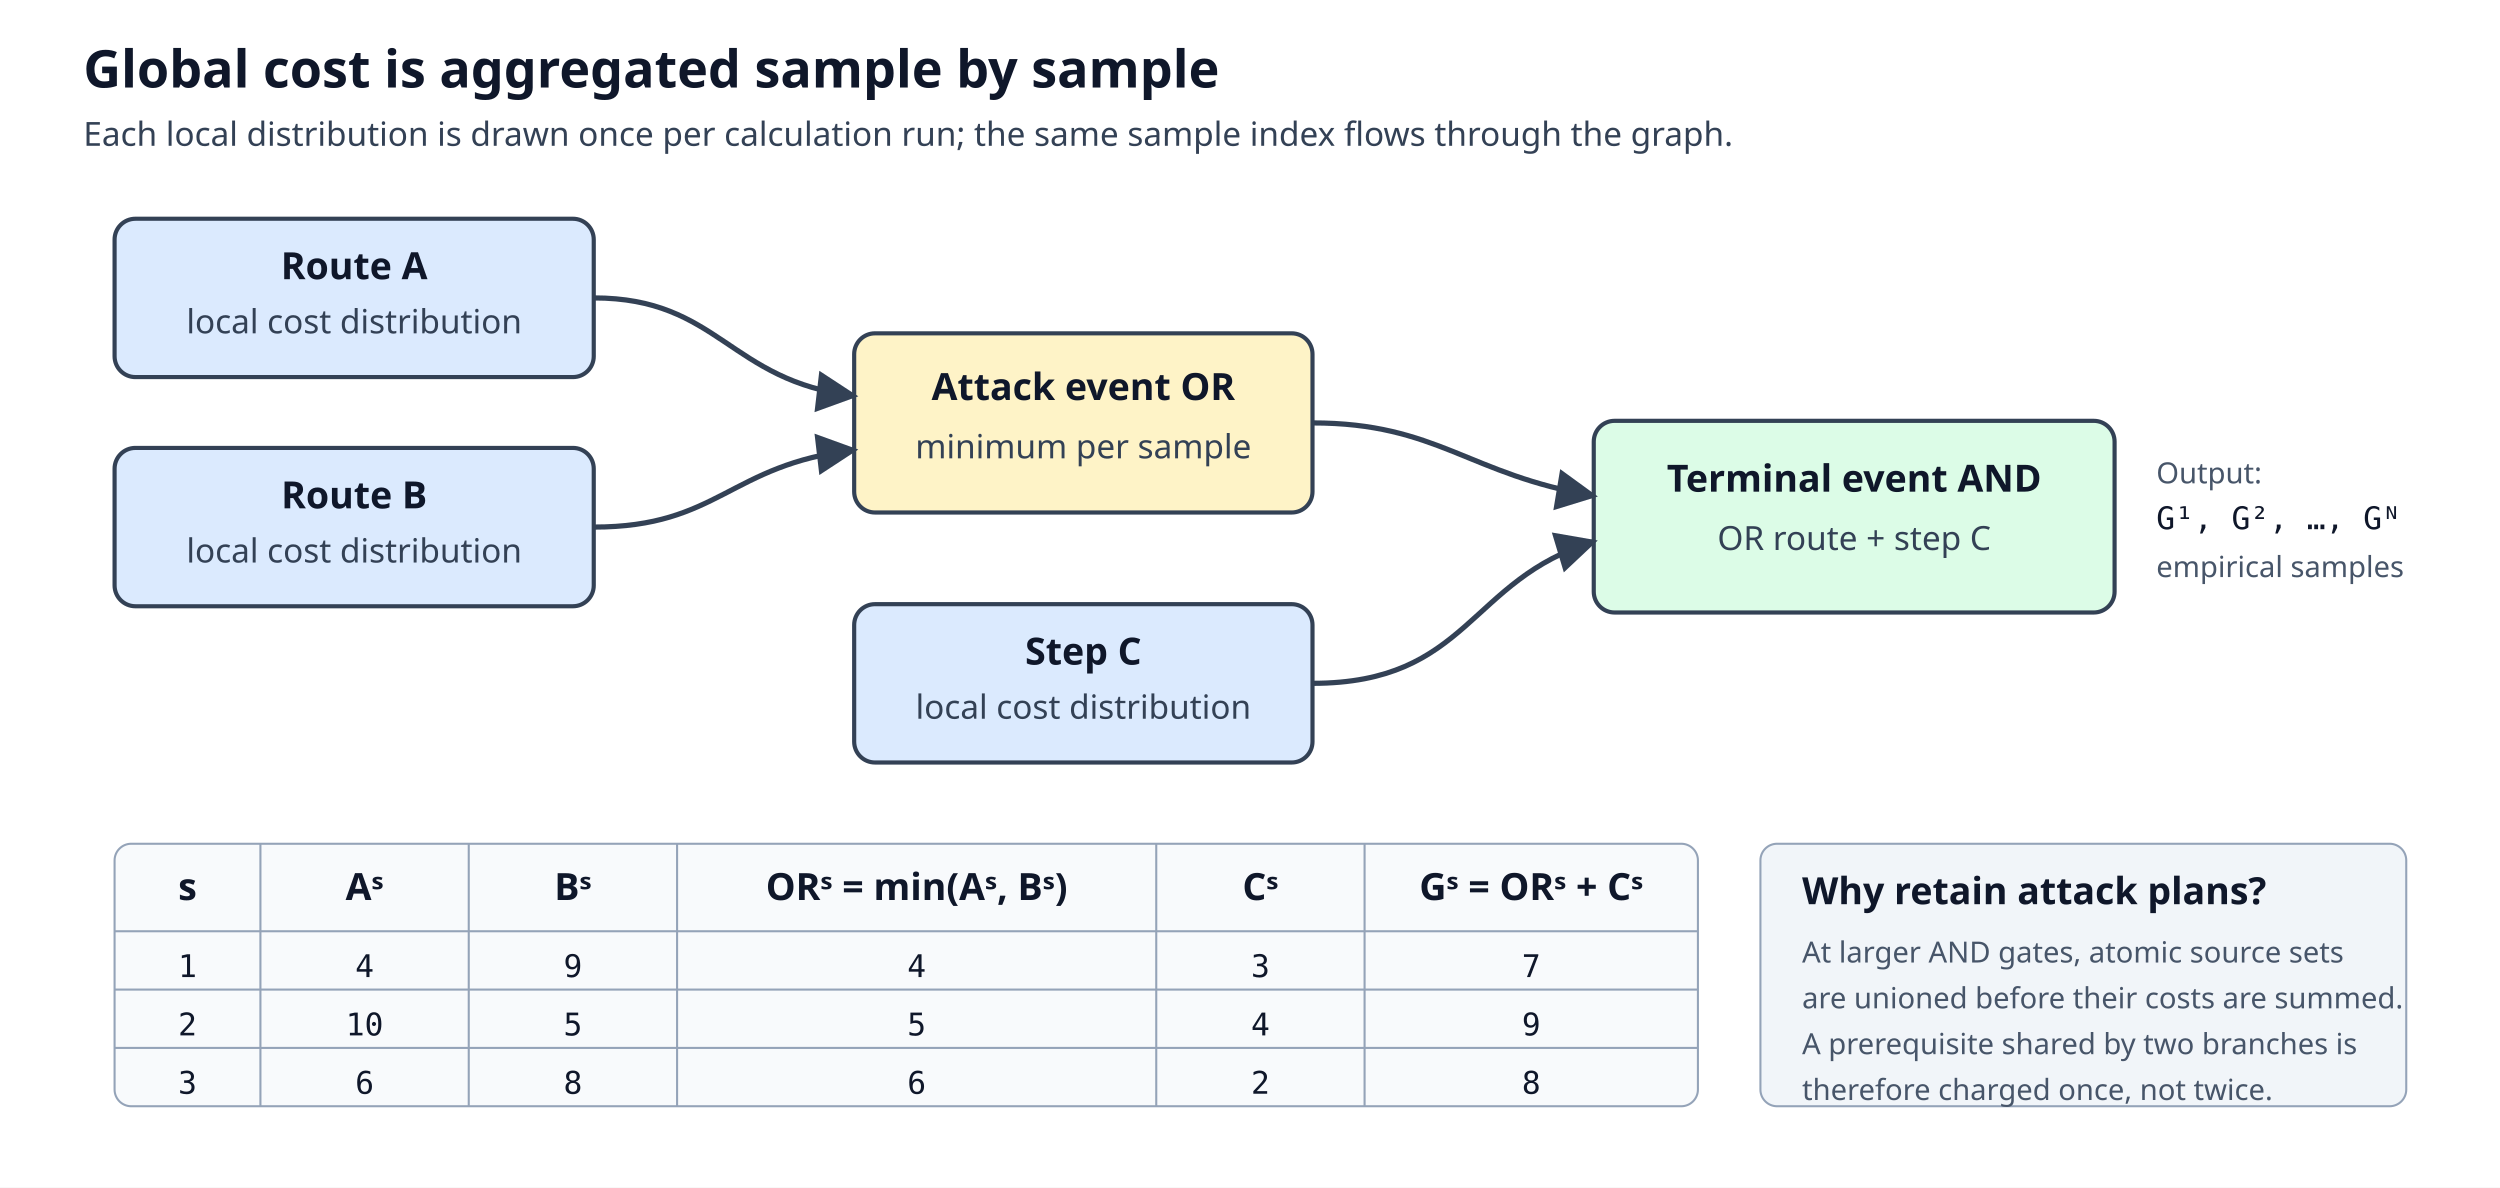
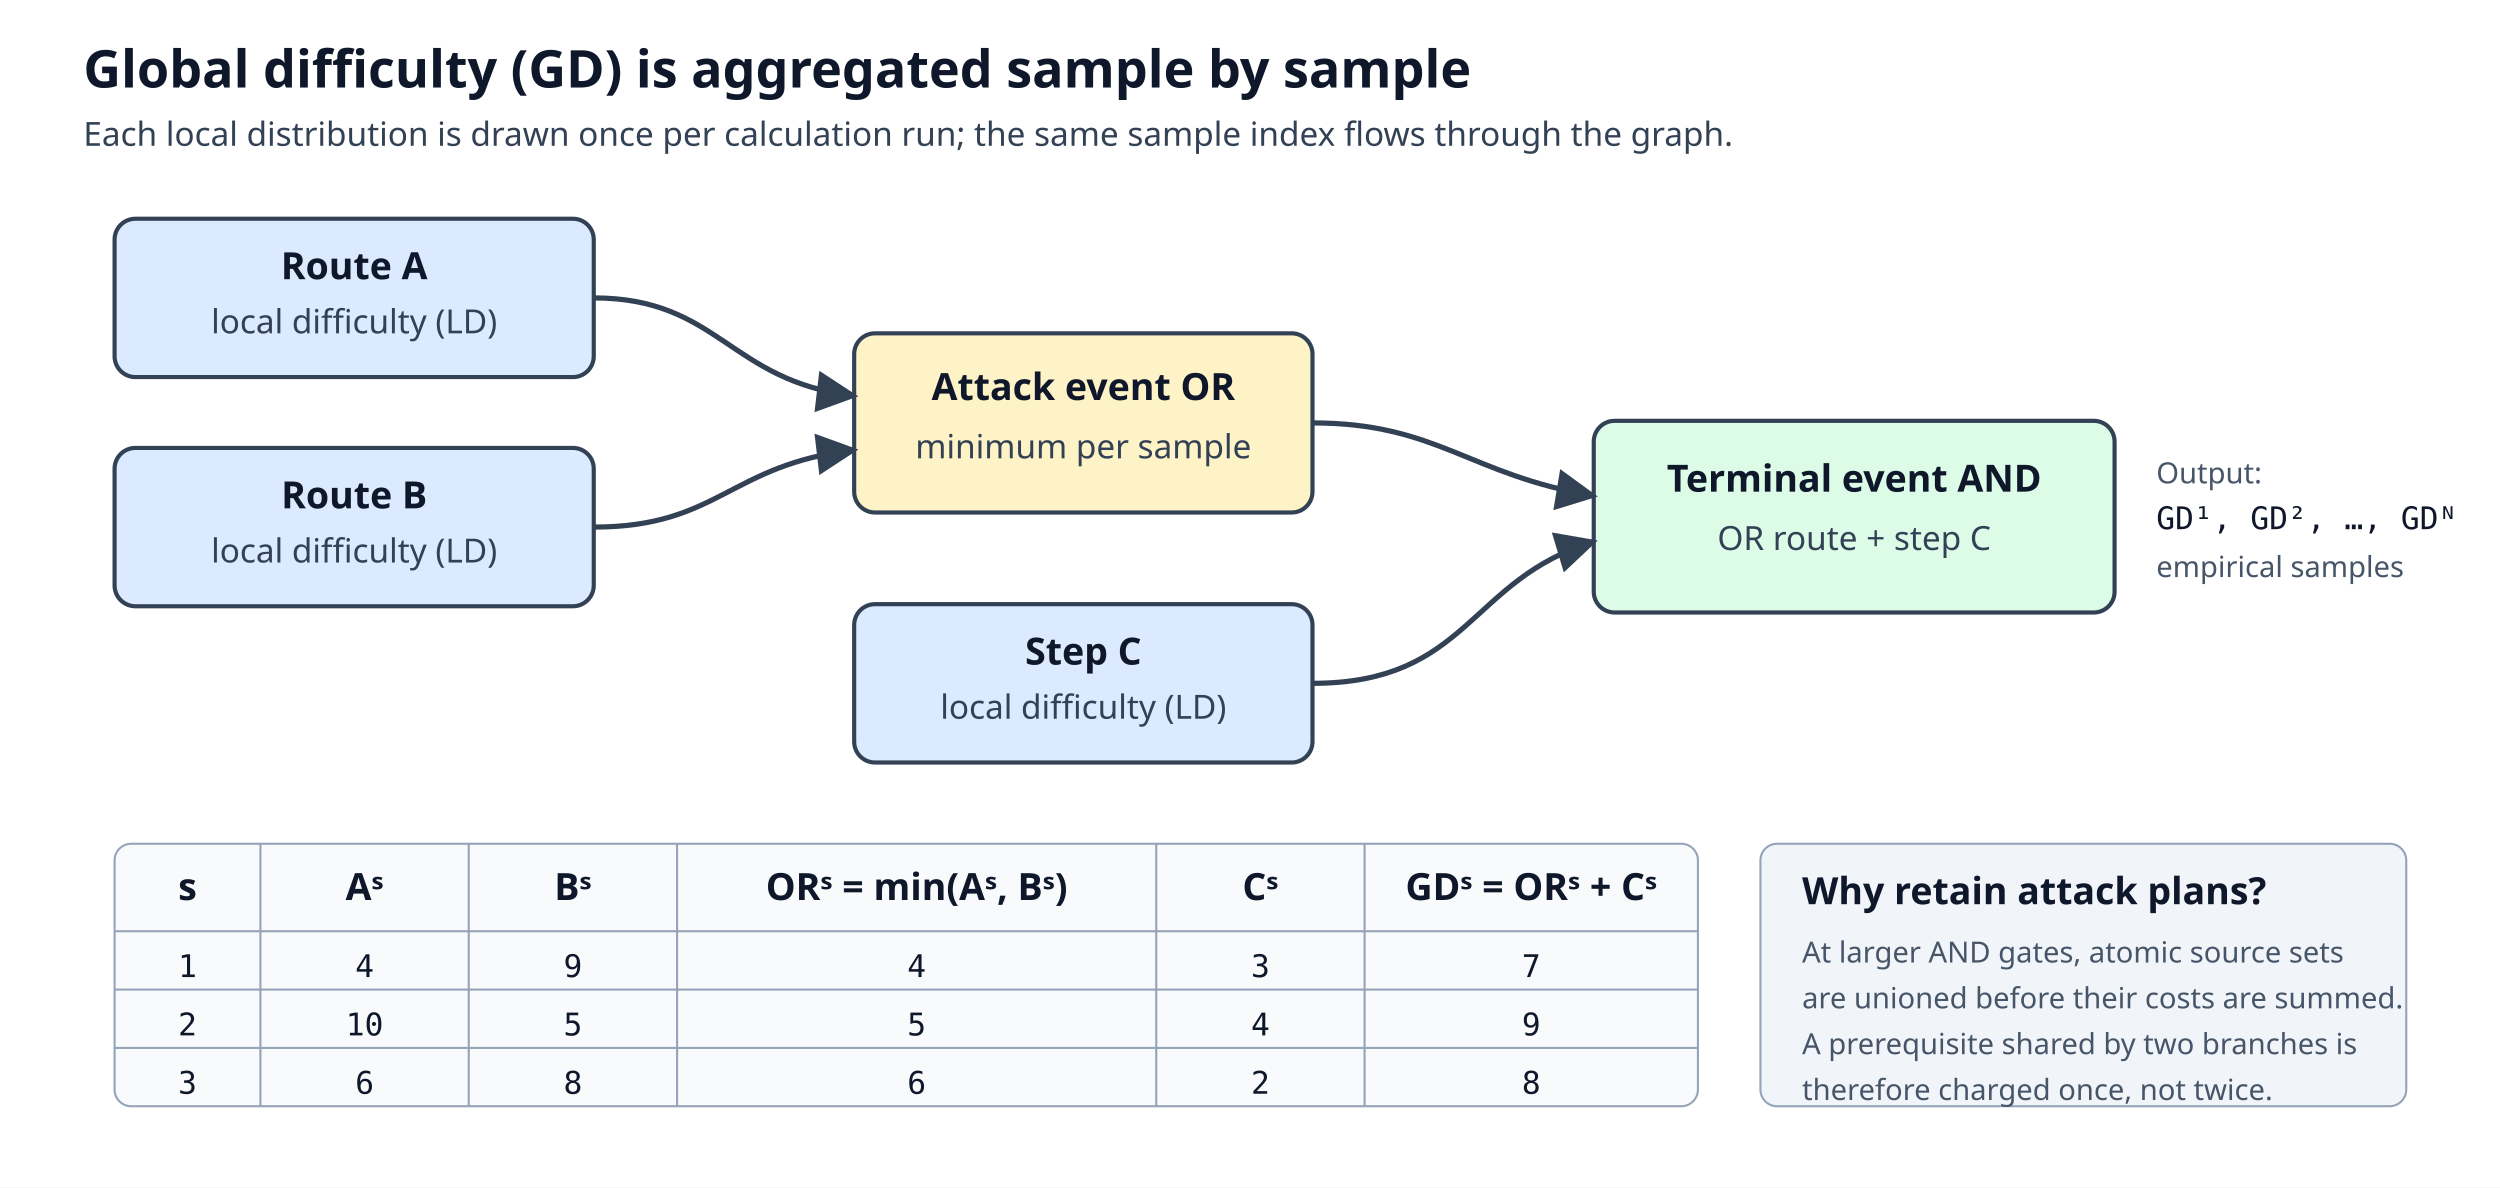
<svg xmlns="http://www.w3.org/2000/svg" width="1200" height="570" viewBox="0 0 1200 570" role="img" aria-labelledby="title desc">
  <defs>
    <marker id="arrow" viewBox="0 0 10 10" refX="9" refY="5" markerWidth="8" markerHeight="8" orient="auto-start-reverse">
      <path d="M 0 0 L 10 5 L 0 10 z" fill="#334155" />
    </marker>
    <style>
      .title { font: 700 25px system-ui, sans-serif; fill: #0f172a; }
      .heading { font: 700 18px system-ui, sans-serif; fill: #0f172a; }
      .body { font: 16px system-ui, sans-serif; fill: #334155; }
      .small { font: 14px system-ui, sans-serif; fill: #475569; }
      .mono { font: 15px ui-monospace, SFMono-Regular, Menlo, monospace; fill: #0f172a; }
      .node { stroke: #334155; stroke-width: 2; rx: 10; }
      .edge { fill: none; stroke: #334155; stroke-width: 2.5; marker-end: url(#arrow); }
      .grid { stroke: #94a3b8; stroke-width: 1; }
    </style>
  </defs>
  <rect width="1200" height="570" fill="#ffffff" />
-   <text x="40" y="42" class="title">Global cost is aggregated sample by sample</text>
+   <text x="40" y="42" class="title">Global difficulty (GD) is aggregated sample by sample</text>
  <text x="40" y="70" class="body">Each local distribution is drawn once per calculation run; the same sample index flows through the graph.</text>
  <rect x="55" y="105" width="230" height="76" class="node" fill="#dbeafe" />
  <text x="170" y="134" text-anchor="middle" class="heading">Route A</text>
-   <text x="170" y="160" text-anchor="middle" class="body">local cost distribution</text>
+   <text x="170" y="160" text-anchor="middle" class="body">local difficulty (LD)</text>
  <rect x="55" y="215" width="230" height="76" class="node" fill="#dbeafe" />
  <text x="170" y="244" text-anchor="middle" class="heading">Route B</text>
-   <text x="170" y="270" text-anchor="middle" class="body">local cost distribution</text>
+   <text x="170" y="270" text-anchor="middle" class="body">local difficulty (LD)</text>
  <rect x="410" y="160" width="220" height="86" class="node" fill="#fef3c7" />
  <text x="520" y="192" text-anchor="middle" class="heading">Attack event OR</text>
  <text x="520" y="220" text-anchor="middle" class="body">minimum per sample</text>
  <rect x="410" y="290" width="220" height="76" class="node" fill="#dbeafe" />
  <text x="520" y="319" text-anchor="middle" class="heading">Step C</text>
-   <text x="520" y="345" text-anchor="middle" class="body">local cost distribution</text>
+   <text x="520" y="345" text-anchor="middle" class="body">local difficulty (LD)</text>
  <rect x="765" y="202" width="250" height="92" class="node" fill="#dcfce7" />
  <text x="890" y="236" text-anchor="middle" class="heading">Terminal event AND</text>
  <text x="890" y="264" text-anchor="middle" class="body">OR route + step C</text>
  <path d="M285 143 C345 143 350 183 410 190" class="edge" />
  <path d="M285 253 C345 253 350 223 410 216" class="edge" />
  <path d="M630 203 C690 203 705 228 765 238" class="edge" />
  <path d="M630 328 C705 328 705 278 765 260" class="edge" />
  <text x="1035" y="232" class="small">Output:</text>
-   <text x="1035" y="254" class="mono">G¹, G², …, Gᴺ</text>
+   <text x="1035" y="254" class="mono">GD¹, GD², …, GDᴺ</text>
  <text x="1035" y="277" class="small">empirical samples</text>
  <rect x="55" y="405" width="760" height="126" rx="8" fill="#f8fafc" stroke="#94a3b8" />
  <line x1="55" y1="447" x2="815" y2="447" class="grid" />
  <line x1="55" y1="475" x2="815" y2="475" class="grid" />
  <line x1="55" y1="503" x2="815" y2="503" class="grid" />
  <line x1="125" y1="405" x2="125" y2="531" class="grid" />
  <line x1="225" y1="405" x2="225" y2="531" class="grid" />
  <line x1="325" y1="405" x2="325" y2="531" class="grid" />
  <line x1="555" y1="405" x2="555" y2="531" class="grid" />
  <line x1="655" y1="405" x2="655" y2="531" class="grid" />
  <text x="90" y="432" text-anchor="middle" class="heading">s</text>
  <text x="175" y="432" text-anchor="middle" class="heading">Aˢ</text>
  <text x="275" y="432" text-anchor="middle" class="heading">Bˢ</text>
  <text x="440" y="432" text-anchor="middle" class="heading">ORˢ = min(Aˢ, Bˢ)</text>
  <text x="605" y="432" text-anchor="middle" class="heading">Cˢ</text>
-   <text x="735" y="432" text-anchor="middle" class="heading">Gˢ = ORˢ + Cˢ</text>
+   <text x="735" y="432" text-anchor="middle" class="heading">GDˢ = ORˢ + Cˢ</text>
  <text x="90" y="469" text-anchor="middle" class="mono">1</text>
  <text x="175" y="469" text-anchor="middle" class="mono">4</text>
  <text x="275" y="469" text-anchor="middle" class="mono">9</text>
  <text x="440" y="469" text-anchor="middle" class="mono">4</text>
  <text x="605" y="469" text-anchor="middle" class="mono">3</text>
  <text x="735" y="469" text-anchor="middle" class="mono">7</text>
  <text x="90" y="497" text-anchor="middle" class="mono">2</text>
  <text x="175" y="497" text-anchor="middle" class="mono">10</text>
  <text x="275" y="497" text-anchor="middle" class="mono">5</text>
  <text x="440" y="497" text-anchor="middle" class="mono">5</text>
  <text x="605" y="497" text-anchor="middle" class="mono">4</text>
  <text x="735" y="497" text-anchor="middle" class="mono">9</text>
  <text x="90" y="525" text-anchor="middle" class="mono">3</text>
  <text x="175" y="525" text-anchor="middle" class="mono">6</text>
  <text x="275" y="525" text-anchor="middle" class="mono">8</text>
  <text x="440" y="525" text-anchor="middle" class="mono">6</text>
  <text x="605" y="525" text-anchor="middle" class="mono">2</text>
  <text x="735" y="525" text-anchor="middle" class="mono">8</text>
  <rect x="845" y="405" width="310" height="126" rx="8" fill="#f1f5f9" stroke="#94a3b8" />
  <text x="865" y="434" class="heading">Why retain attack plans?</text>
  <text x="865" y="462" class="small">At larger AND gates, atomic source sets</text>
  <text x="865" y="484" class="small">are unioned before their costs are summed.</text>
  <text x="865" y="506" class="small">A prerequisite shared by two branches is</text>
  <text x="865" y="528" class="small">therefore charged once, not twice.</text>
</svg>
